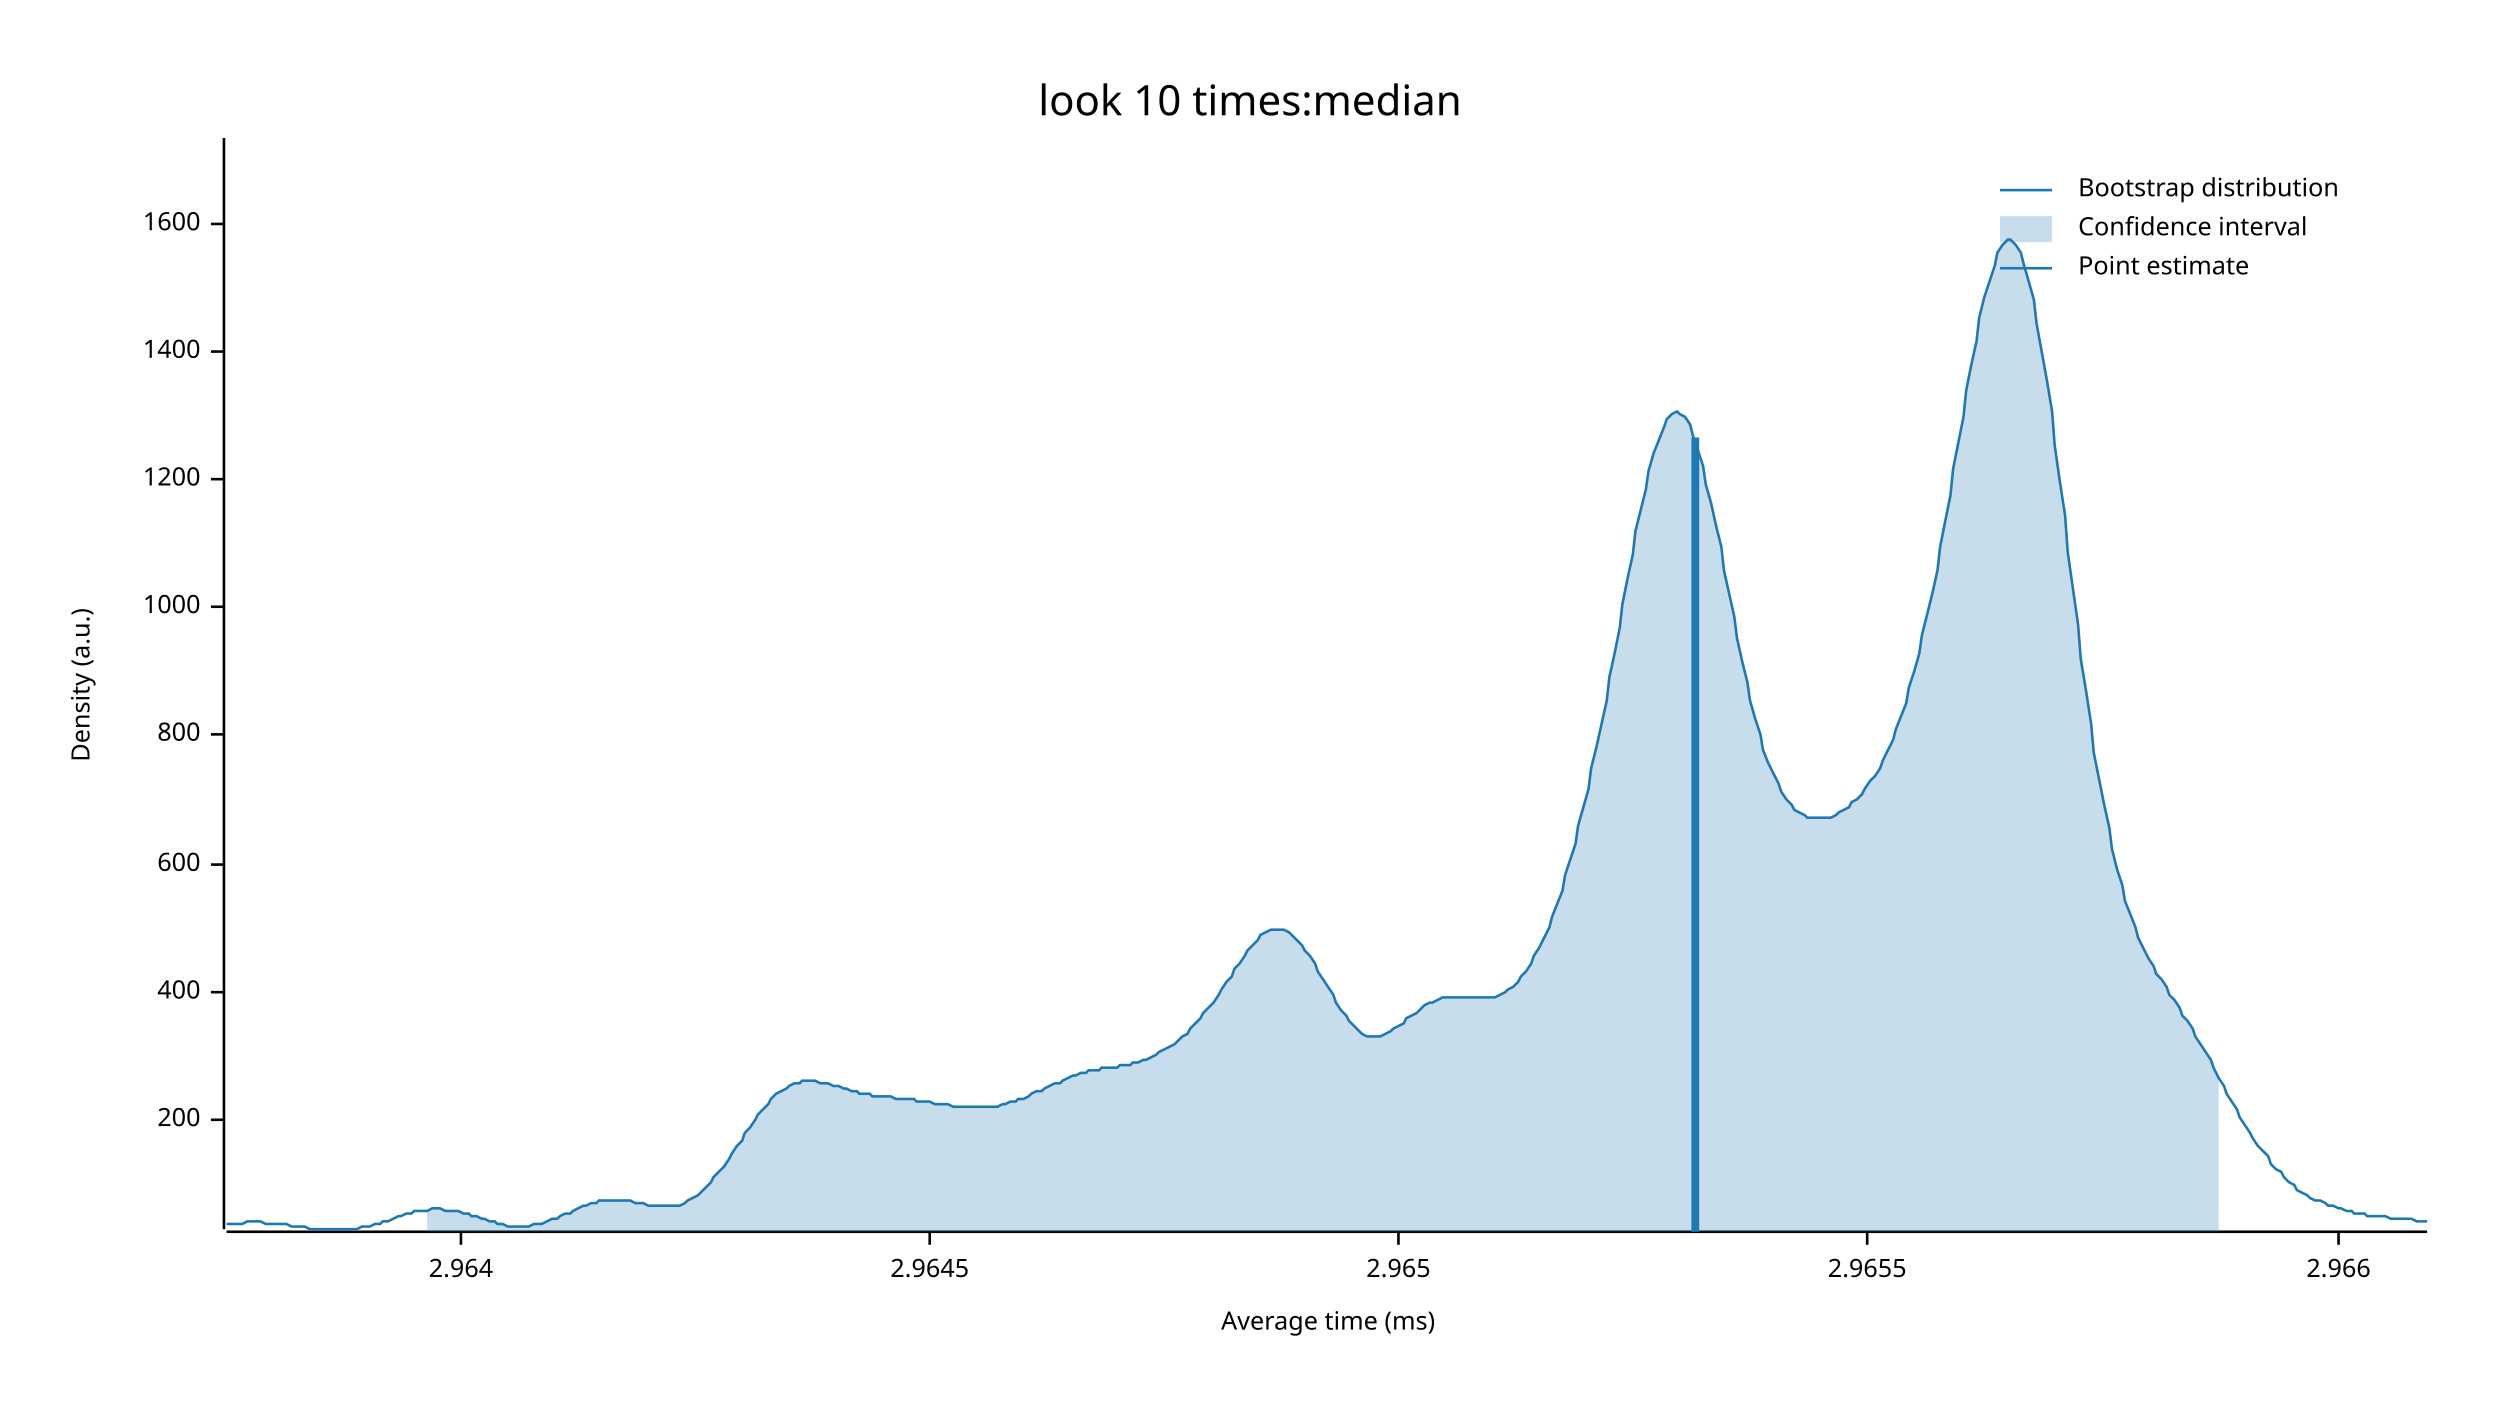
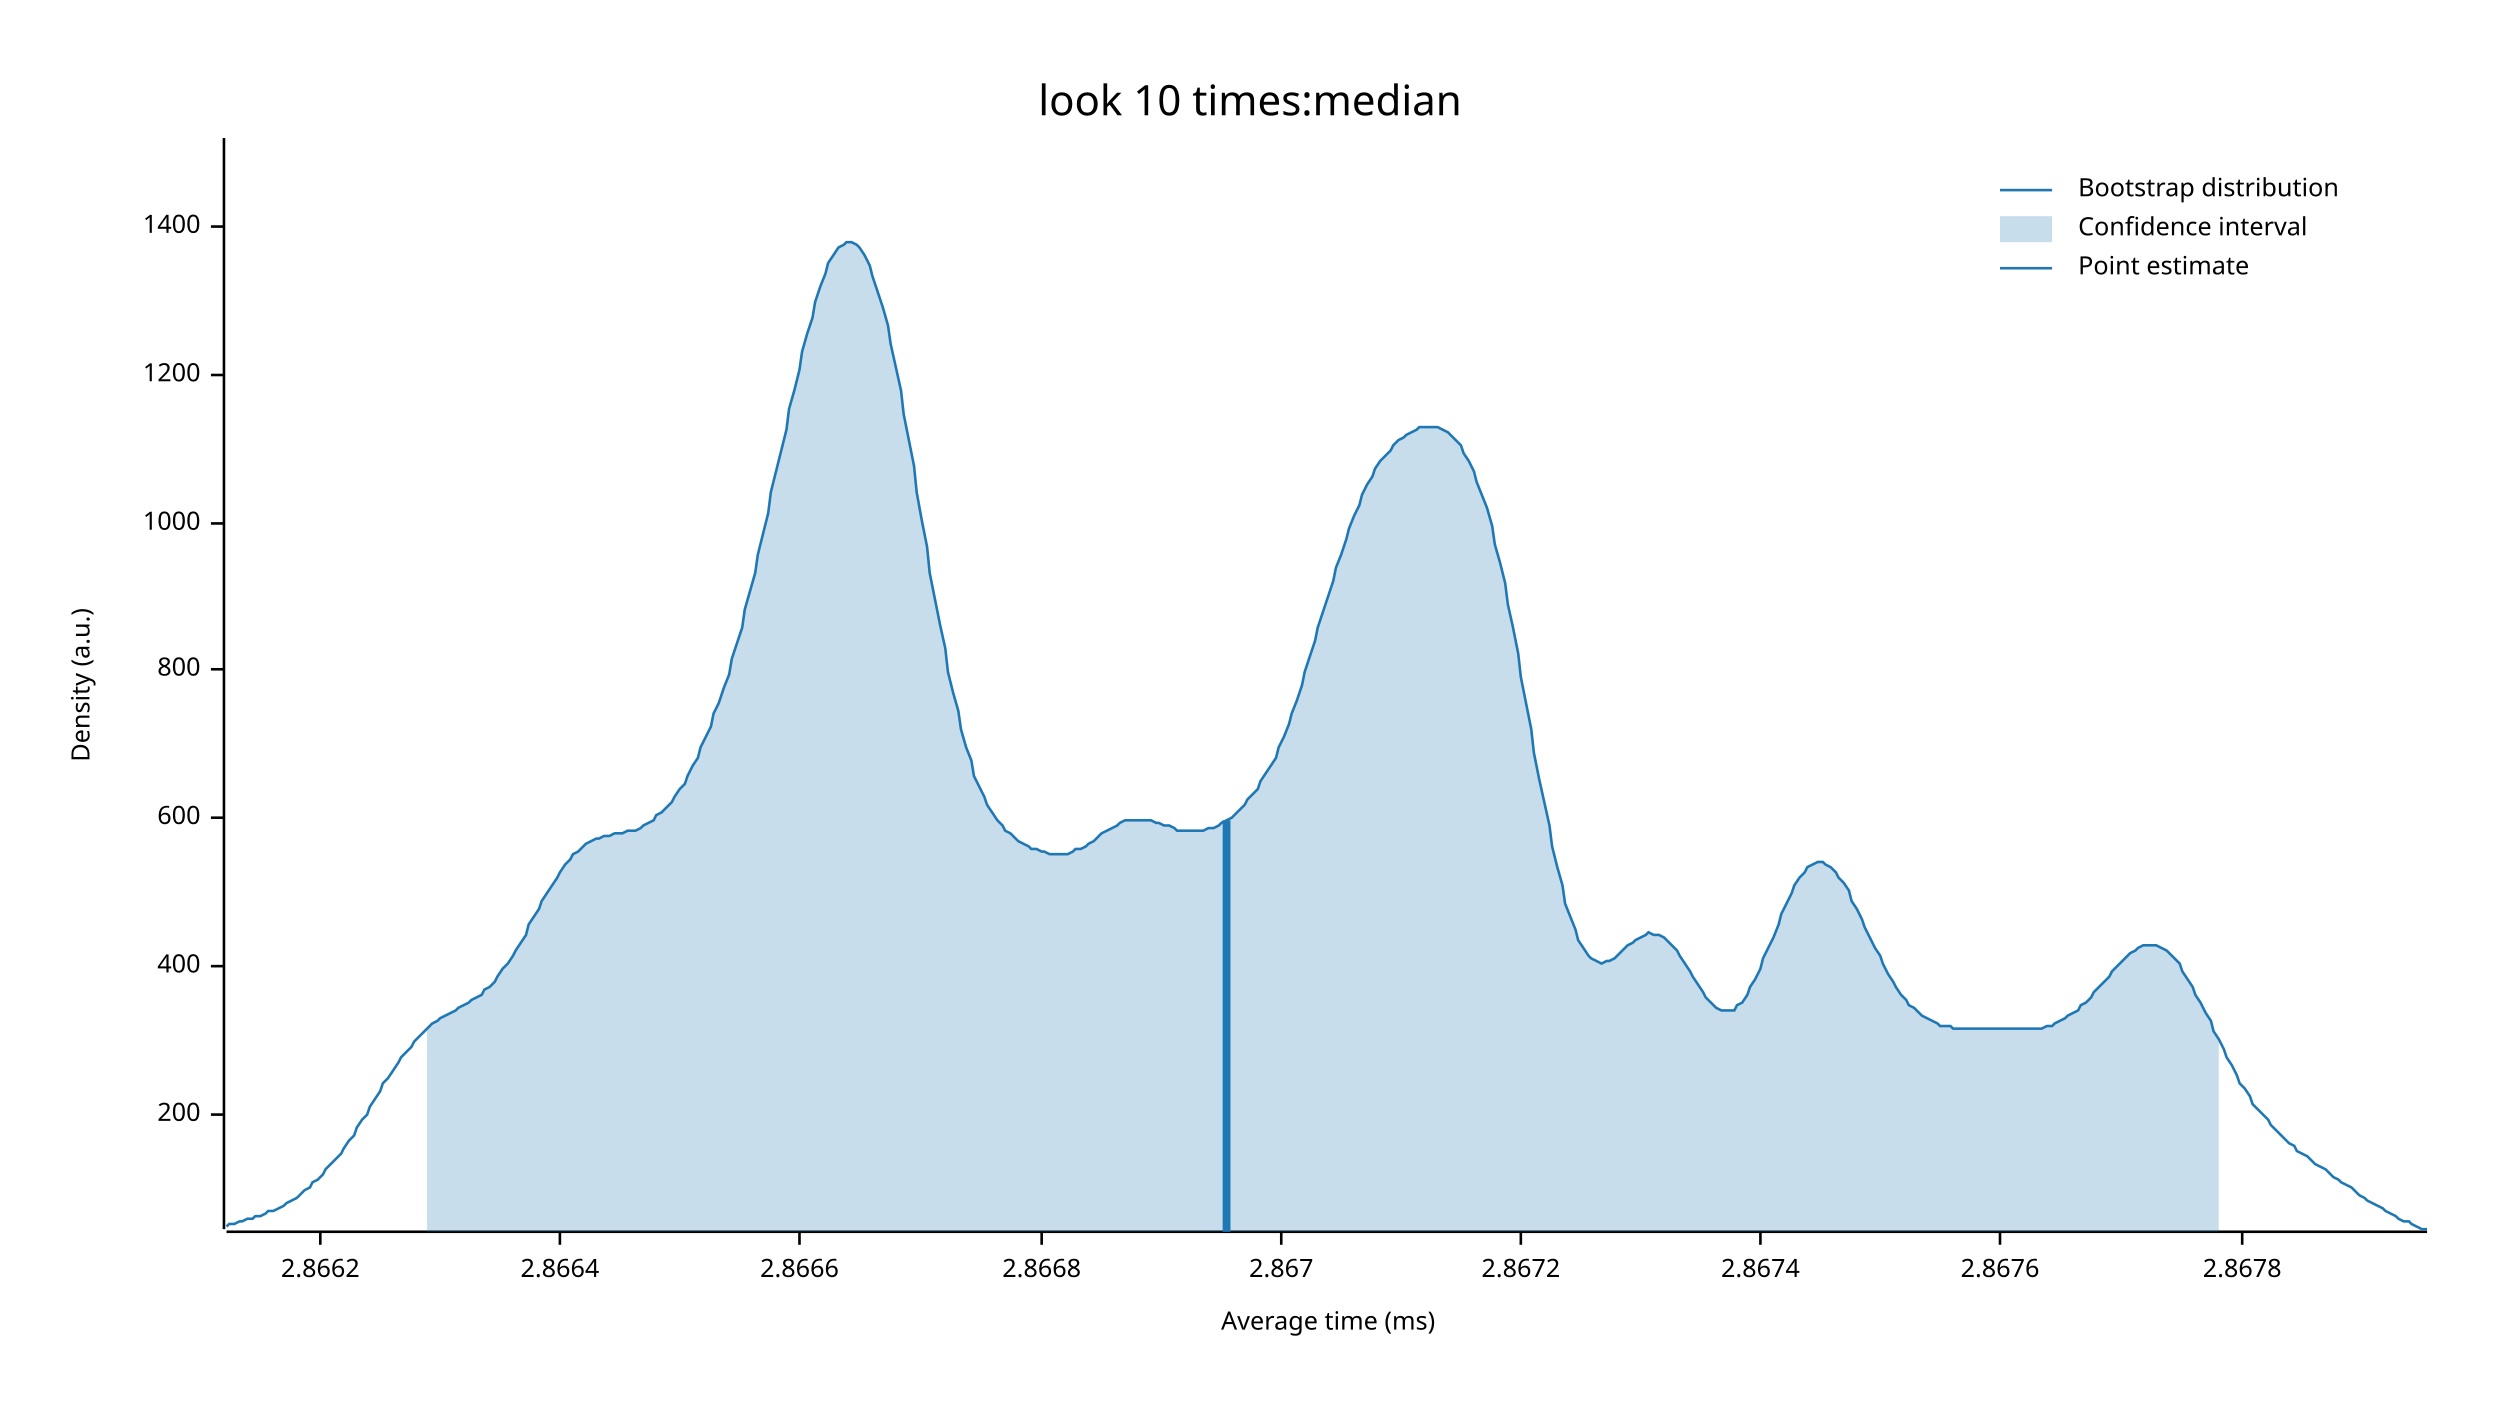
<svg xmlns="http://www.w3.org/2000/svg" width="960" height="540" viewBox="0 0 960 540">
  <text x="480" y="32" dy="0.76em" text-anchor="middle" font-family="sans-serif" font-size="16.129" opacity="1" fill="#000000">
look 10 times:median
</text>
  <text x="27" y="263" dy="0.76em" text-anchor="middle" font-family="sans-serif" font-size="9.677" opacity="1" fill="#000000" transform="rotate(270, 27, 263)">
Density (a.u.)
</text>
  <text x="510" y="513" dy="-0.5ex" text-anchor="middle" font-family="sans-serif" font-size="9.677" opacity="1" fill="#000000">
Average time (ms)
</text>
  <polyline fill="none" opacity="1" stroke="#000000" stroke-width="1" points="86,53 86,472 " />
-   <text x="77" y="430" dy="0.5ex" text-anchor="end" font-family="sans-serif" font-size="9.677" opacity="1" fill="#000000">
+   <text x="77" y="428" dy="0.5ex" text-anchor="end" font-family="sans-serif" font-size="9.677" opacity="1" fill="#000000">
200
</text>
-   <polyline fill="none" opacity="1" stroke="#000000" stroke-width="1" points="81,430 86,430 " />
-   <text x="77" y="381" dy="0.5ex" text-anchor="end" font-family="sans-serif" font-size="9.677" opacity="1" fill="#000000">
+   <polyline fill="none" opacity="1" stroke="#000000" stroke-width="1" points="81,428 86,428 " />
+   <text x="77" y="371" dy="0.5ex" text-anchor="end" font-family="sans-serif" font-size="9.677" opacity="1" fill="#000000">
400
</text>
-   <polyline fill="none" opacity="1" stroke="#000000" stroke-width="1" points="81,381 86,381 " />
-   <text x="77" y="332" dy="0.5ex" text-anchor="end" font-family="sans-serif" font-size="9.677" opacity="1" fill="#000000">
+   <polyline fill="none" opacity="1" stroke="#000000" stroke-width="1" points="81,371 86,371 " />
+   <text x="77" y="314" dy="0.5ex" text-anchor="end" font-family="sans-serif" font-size="9.677" opacity="1" fill="#000000">
600
</text>
-   <polyline fill="none" opacity="1" stroke="#000000" stroke-width="1" points="81,332 86,332 " />
-   <text x="77" y="282" dy="0.5ex" text-anchor="end" font-family="sans-serif" font-size="9.677" opacity="1" fill="#000000">
+   <polyline fill="none" opacity="1" stroke="#000000" stroke-width="1" points="81,314 86,314 " />
+   <text x="77" y="257" dy="0.5ex" text-anchor="end" font-family="sans-serif" font-size="9.677" opacity="1" fill="#000000">
800
</text>
-   <polyline fill="none" opacity="1" stroke="#000000" stroke-width="1" points="81,282 86,282 " />
-   <text x="77" y="233" dy="0.5ex" text-anchor="end" font-family="sans-serif" font-size="9.677" opacity="1" fill="#000000">
+   <polyline fill="none" opacity="1" stroke="#000000" stroke-width="1" points="81,257 86,257 " />
+   <text x="77" y="201" dy="0.5ex" text-anchor="end" font-family="sans-serif" font-size="9.677" opacity="1" fill="#000000">
1000
</text>
-   <polyline fill="none" opacity="1" stroke="#000000" stroke-width="1" points="81,233 86,233 " />
-   <text x="77" y="184" dy="0.5ex" text-anchor="end" font-family="sans-serif" font-size="9.677" opacity="1" fill="#000000">
+   <polyline fill="none" opacity="1" stroke="#000000" stroke-width="1" points="81,201 86,201 " />
+   <text x="77" y="144" dy="0.5ex" text-anchor="end" font-family="sans-serif" font-size="9.677" opacity="1" fill="#000000">
1200
</text>
-   <polyline fill="none" opacity="1" stroke="#000000" stroke-width="1" points="81,184 86,184 " />
-   <text x="77" y="135" dy="0.5ex" text-anchor="end" font-family="sans-serif" font-size="9.677" opacity="1" fill="#000000">
+   <polyline fill="none" opacity="1" stroke="#000000" stroke-width="1" points="81,144 86,144 " />
+   <text x="77" y="87" dy="0.5ex" text-anchor="end" font-family="sans-serif" font-size="9.677" opacity="1" fill="#000000">
1400
</text>
-   <polyline fill="none" opacity="1" stroke="#000000" stroke-width="1" points="81,135 86,135 " />
-   <text x="77" y="86" dy="0.5ex" text-anchor="end" font-family="sans-serif" font-size="9.677" opacity="1" fill="#000000">
- 1600
+   <polyline fill="none" opacity="1" stroke="#000000" stroke-width="1" points="81,87 86,87 " />
+   <polyline fill="none" opacity="1" stroke="#000000" stroke-width="1" points="87,473 932,473 " />
+   <text x="123" y="483" dy="0.76em" text-anchor="middle" font-family="sans-serif" font-size="9.677" opacity="1" fill="#000000">
+ 2.8662
</text>
-   <polyline fill="none" opacity="1" stroke="#000000" stroke-width="1" points="81,86 86,86 " />
-   <polyline fill="none" opacity="1" stroke="#000000" stroke-width="1" points="87,473 932,473 " />
-   <text x="177" y="483" dy="0.76em" text-anchor="middle" font-family="sans-serif" font-size="9.677" opacity="1" fill="#000000">
- 2.964
+   <polyline fill="none" opacity="1" stroke="#000000" stroke-width="1" points="123,473 123,478 " />
+   <text x="215" y="483" dy="0.76em" text-anchor="middle" font-family="sans-serif" font-size="9.677" opacity="1" fill="#000000">
+ 2.8664
</text>
-   <polyline fill="none" opacity="1" stroke="#000000" stroke-width="1" points="177,473 177,478 " />
-   <text x="357" y="483" dy="0.76em" text-anchor="middle" font-family="sans-serif" font-size="9.677" opacity="1" fill="#000000">
- 2.9645
+   <polyline fill="none" opacity="1" stroke="#000000" stroke-width="1" points="215,473 215,478 " />
+   <text x="307" y="483" dy="0.76em" text-anchor="middle" font-family="sans-serif" font-size="9.677" opacity="1" fill="#000000">
+ 2.8666
</text>
-   <polyline fill="none" opacity="1" stroke="#000000" stroke-width="1" points="357,473 357,478 " />
-   <text x="537" y="483" dy="0.76em" text-anchor="middle" font-family="sans-serif" font-size="9.677" opacity="1" fill="#000000">
- 2.965
+   <polyline fill="none" opacity="1" stroke="#000000" stroke-width="1" points="307,473 307,478 " />
+   <text x="400" y="483" dy="0.76em" text-anchor="middle" font-family="sans-serif" font-size="9.677" opacity="1" fill="#000000">
+ 2.8668
</text>
-   <polyline fill="none" opacity="1" stroke="#000000" stroke-width="1" points="537,473 537,478 " />
-   <text x="717" y="483" dy="0.76em" text-anchor="middle" font-family="sans-serif" font-size="9.677" opacity="1" fill="#000000">
- 2.9655
+   <polyline fill="none" opacity="1" stroke="#000000" stroke-width="1" points="400,473 400,478 " />
+   <text x="492" y="483" dy="0.76em" text-anchor="middle" font-family="sans-serif" font-size="9.677" opacity="1" fill="#000000">
+ 2.867
</text>
-   <polyline fill="none" opacity="1" stroke="#000000" stroke-width="1" points="717,473 717,478 " />
-   <text x="898" y="483" dy="0.76em" text-anchor="middle" font-family="sans-serif" font-size="9.677" opacity="1" fill="#000000">
- 2.966
+   <polyline fill="none" opacity="1" stroke="#000000" stroke-width="1" points="492,473 492,478 " />
+   <text x="584" y="483" dy="0.76em" text-anchor="middle" font-family="sans-serif" font-size="9.677" opacity="1" fill="#000000">
+ 2.8672
</text>
-   <polyline fill="none" opacity="1" stroke="#000000" stroke-width="1" points="898,473 898,478 " />
-   <polyline fill="none" opacity="1" stroke="#1F78B4" stroke-width="1" points="87,470 88,470 90,470 92,470 93,470 95,469 97,469 98,469 100,469 102,470 103,470 105,470 107,470 109,470 110,470 112,471 114,471 115,471 117,471 119,472 120,472 122,472 124,472 125,472 127,472 129,472 131,472 132,472 134,472 136,472 137,472 139,471 141,471 142,471 144,470 146,470 147,469 149,469 151,468 153,467 154,467 156,466 158,466 159,465 161,465 163,465 164,465 166,464 168,464 169,464 171,465 173,465 175,465 176,465 178,466 180,466 181,467 183,467 185,468 186,468 188,469 190,469 191,470 193,470 195,471 197,471 198,471 200,471 202,471 203,471 205,470 207,470 208,470 210,469 212,468 214,468 215,467 217,466 219,466 220,465 222,464 224,463 225,463 227,462 229,462 230,461 232,461 234,461 236,461 237,461 239,461 241,461 242,461 244,462 246,462 247,462 249,463 251,463 252,463 254,463 256,463 258,463 259,463 261,463 263,462 264,461 266,460 268,459 269,458 271,456 273,454 274,452 276,450 278,448 280,445 281,443 283,440 285,438 286,435 288,433 290,430 291,428 293,426 295,424 296,422 298,420 300,419 302,418 303,417 305,416 307,416 308,415 310,415 312,415 313,415 315,416 317,416 318,416 320,417 322,417 324,418 325,418 327,419 329,419 330,420 332,420 334,420 335,421 337,421 339,421 341,421 342,421 344,422 346,422 347,422 349,422 351,422 352,423 354,423 356,423 357,423 359,424 361,424 363,424 364,424 366,425 368,425 369,425 371,425 373,425 374,425 376,425 378,425 379,425 381,425 383,425 385,424 386,424 388,423 390,423 391,422 393,422 395,421 396,420 398,419 400,419 401,418 403,417 405,416 407,416 408,415 410,414 412,413 413,413 415,412 417,412 418,411 420,411 422,411 423,410 425,410 427,410 429,410 430,409 432,409 434,409 435,408 437,408 439,407 440,407 442,406 444,405 445,404 447,403 449,402 451,401 452,400 454,398 456,397 457,395 459,393 461,391 462,389 464,387 466,385 468,382 469,380 471,377 473,375 474,372 476,370 478,367 479,365 481,363 483,361 484,359 486,358 488,357 490,357 491,357 493,357 495,358 496,359 498,361 500,363 501,365 503,367 505,370 506,373 508,376 510,379 512,382 513,385 515,388 517,390 518,392 520,394 522,396 523,397 525,398 527,398 528,398 530,398 532,397 534,396 535,395 537,394 539,393 540,391 542,390 544,389 545,388 547,386 549,385 550,385 552,384 554,383 556,383 557,383 559,383 561,383 562,383 564,383 566,383 567,383 569,383 571,383 573,383 574,383 576,382 578,381 579,380 581,379 583,377 584,375 586,373 588,370 589,367 591,364 593,360 595,356 596,352 598,347 600,342 601,336 603,330 605,324 606,317 608,310 610,303 611,295 613,287 615,278 617,269 618,260 620,251 622,241 623,232 625,222 627,213 628,204 630,196 632,188 633,181 635,174 637,169 639,164 640,161 642,159 644,158 645,159 647,160 649,163 650,167 652,173 654,179 655,186 657,193 659,202 661,210 662,219 664,228 666,237 667,245 669,254 671,262 672,269 674,276 676,282 677,288 679,293 681,297 683,301 684,304 686,307 688,309 689,311 691,312 693,313 694,314 696,314 698,314 700,314 701,314 703,314 705,313 706,312 708,311 710,310 711,308 713,307 715,305 716,303 718,300 720,298 722,295 723,292 725,288 727,284 728,280 730,275 732,270 733,264 735,258 737,251 738,244 740,236 742,228 744,219 745,210 747,200 749,190 750,180 752,170 754,160 755,150 757,140 759,131 760,122 762,114 764,108 766,102 767,97 769,94 771,92 772,92 774,94 776,97 777,101 779,108 781,115 782,124 784,135 786,146 788,158 789,171 791,185 793,198 794,212 796,226 798,240 799,253 801,265 803,278 804,289 806,299 808,309 810,318 811,326 813,334 815,340 816,346 818,351 820,356 821,360 823,364 825,368 827,371 828,374 830,376 832,379 833,382 835,384 837,387 838,390 840,392 842,395 843,398 845,401 847,404 849,407 850,410 852,414 854,417 855,420 857,423 859,426 860,429 862,432 864,435 865,437 867,440 869,442 871,444 872,447 874,449 876,450 877,452 879,454 881,455 882,457 884,458 886,459 887,460 889,461 891,461 893,462 894,463 896,463 898,464 899,464 901,465 903,465 904,466 906,466 908,466 909,467 911,467 913,467 915,467 916,467 918,468 920,468 921,468 923,468 925,468 926,468 928,469 930,469 932,469 " />
-   <polygon opacity="0.25" fill="#1F78B4" points="164,465 166,464 168,464 169,464 171,465 173,465 175,465 176,465 178,466 180,466 181,467 183,467 185,468 186,468 188,469 190,469 191,470 193,470 195,471 197,471 198,471 200,471 202,471 203,471 205,470 207,470 208,470 210,469 212,468 214,468 215,467 217,466 219,466 220,465 222,464 224,463 225,463 227,462 229,462 230,461 232,461 234,461 236,461 237,461 239,461 241,461 242,461 244,462 246,462 247,462 249,463 251,463 252,463 254,463 256,463 258,463 259,463 261,463 263,462 264,461 266,460 268,459 269,458 271,456 273,454 274,452 276,450 278,448 280,445 281,443 283,440 285,438 286,435 288,433 290,430 291,428 293,426 295,424 296,422 298,420 300,419 302,418 303,417 305,416 307,416 308,415 310,415 312,415 313,415 315,416 317,416 318,416 320,417 322,417 324,418 325,418 327,419 329,419 330,420 332,420 334,420 335,421 337,421 339,421 341,421 342,421 344,422 346,422 347,422 349,422 351,422 352,423 354,423 356,423 357,423 359,424 361,424 363,424 364,424 366,425 368,425 369,425 371,425 373,425 374,425 376,425 378,425 379,425 381,425 383,425 385,424 386,424 388,423 390,423 391,422 393,422 395,421 396,420 398,419 400,419 401,418 403,417 405,416 407,416 408,415 410,414 412,413 413,413 415,412 417,412 418,411 420,411 422,411 423,410 425,410 427,410 429,410 430,409 432,409 434,409 435,408 437,408 439,407 440,407 442,406 444,405 445,404 447,403 449,402 451,401 452,400 454,398 456,397 457,395 459,393 461,391 462,389 464,387 466,385 468,382 469,380 471,377 473,375 474,372 476,370 478,367 479,365 481,363 483,361 484,359 486,358 488,357 490,357 491,357 493,357 495,358 496,359 498,361 500,363 501,365 503,367 505,370 506,373 508,376 510,379 512,382 513,385 515,388 517,390 518,392 520,394 522,396 523,397 525,398 527,398 528,398 530,398 532,397 534,396 535,395 537,394 539,393 540,391 542,390 544,389 545,388 547,386 549,385 550,385 552,384 554,383 556,383 557,383 559,383 561,383 562,383 564,383 566,383 567,383 569,383 571,383 573,383 574,383 576,382 578,381 579,380 581,379 583,377 584,375 586,373 588,370 589,367 591,364 593,360 595,356 596,352 598,347 600,342 601,336 603,330 605,324 606,317 608,310 610,303 611,295 613,287 615,278 617,269 618,260 620,251 622,241 623,232 625,222 627,213 628,204 630,196 632,188 633,181 635,174 637,169 639,164 640,161 642,159 644,158 645,159 647,160 649,163 650,167 652,173 654,179 655,186 657,193 659,202 661,210 662,219 664,228 666,237 667,245 669,254 671,262 672,269 674,276 676,282 677,288 679,293 681,297 683,301 684,304 686,307 688,309 689,311 691,312 693,313 694,314 696,314 698,314 700,314 701,314 703,314 705,313 706,312 708,311 710,310 711,308 713,307 715,305 716,303 718,300 720,298 722,295 723,292 725,288 727,284 728,280 730,275 732,270 733,264 735,258 737,251 738,244 740,236 742,228 744,219 745,210 747,200 749,190 750,180 752,170 754,160 755,150 757,140 759,131 760,122 762,114 764,108 766,102 767,97 769,94 771,92 772,92 774,94 776,97 777,101 779,108 781,115 782,124 784,135 786,146 788,158 789,171 791,185 793,198 794,212 796,226 798,240 799,253 801,265 803,278 804,289 806,299 808,309 810,318 811,326 813,334 815,340 816,346 818,351 820,356 821,360 823,364 825,368 827,371 828,374 830,376 832,379 833,382 835,384 837,387 838,390 840,392 842,395 843,398 845,401 847,404 849,407 850,410 852,414 852,473 164,473 " />
-   <polyline fill="none" opacity="1" stroke="#1F78B4" stroke-width="3" points="651,473 651,168 " />
+   <polyline fill="none" opacity="1" stroke="#000000" stroke-width="1" points="584,473 584,478 " />
+   <text x="676" y="483" dy="0.76em" text-anchor="middle" font-family="sans-serif" font-size="9.677" opacity="1" fill="#000000">
+ 2.8674
+ </text>
+   <polyline fill="none" opacity="1" stroke="#000000" stroke-width="1" points="676,473 676,478 " />
+   <text x="768" y="483" dy="0.76em" text-anchor="middle" font-family="sans-serif" font-size="9.677" opacity="1" fill="#000000">
+ 2.8676
+ </text>
+   <polyline fill="none" opacity="1" stroke="#000000" stroke-width="1" points="768,473 768,478 " />
+   <text x="861" y="483" dy="0.76em" text-anchor="middle" font-family="sans-serif" font-size="9.677" opacity="1" fill="#000000">
+ 2.8678
+ </text>
+   <polyline fill="none" opacity="1" stroke="#000000" stroke-width="1" points="861,473 861,478 " />
+   <polyline fill="none" opacity="1" stroke="#1F78B4" stroke-width="1" points="87,471 88,470 90,470 92,469 93,469 95,468 97,468 98,467 100,467 102,466 103,465 105,465 107,464 109,463 110,462 112,461 114,460 115,459 117,457 119,456 120,454 122,453 124,451 125,449 127,447 129,445 131,443 132,441 134,438 136,436 137,433 139,430 141,428 142,425 144,422 146,419 147,416 149,414 151,411 153,408 154,406 156,404 158,402 159,400 161,398 163,396 164,395 166,393 168,392 169,391 171,390 173,389 175,388 176,387 178,386 180,385 181,384 183,383 185,382 186,380 188,379 190,377 191,375 193,372 195,370 197,367 198,365 200,362 202,359 203,355 205,352 207,349 208,346 210,343 212,340 214,337 215,335 217,332 219,330 220,328 222,327 224,325 225,324 227,323 229,322 230,322 232,321 234,321 236,320 237,320 239,320 241,319 242,319 244,319 246,318 247,317 249,316 251,315 252,313 254,312 256,310 258,308 259,306 261,303 263,301 264,298 266,294 268,291 269,287 271,283 273,279 274,274 276,270 278,264 280,259 281,253 283,247 285,241 286,234 288,227 290,220 291,213 293,205 295,197 296,189 298,181 300,173 302,165 303,157 305,150 307,142 308,135 310,128 312,122 313,116 315,110 317,105 318,101 320,98 322,95 324,94 325,93 327,93 329,94 330,95 332,98 334,102 335,106 337,112 339,118 341,125 342,132 344,141 346,150 347,159 349,169 351,179 352,189 354,200 356,210 357,220 359,230 361,240 363,249 364,258 366,266 368,273 369,280 371,287 373,292 374,298 376,302 378,306 379,309 381,312 383,315 385,317 386,319 388,320 390,322 391,323 393,324 395,325 396,326 398,326 400,327 401,327 403,328 405,328 407,328 408,328 410,328 412,327 413,326 415,326 417,325 418,324 420,323 422,321 423,320 425,319 427,318 429,317 430,316 432,315 434,315 435,315 437,315 439,315 440,315 442,315 444,316 445,316 447,317 449,317 451,318 452,319 454,319 456,319 457,319 459,319 461,319 462,319 464,318 466,318 468,317 469,316 471,315 473,314 474,313 476,311 478,309 479,307 481,305 483,303 484,300 486,297 488,294 490,291 491,287 493,283 495,278 496,274 498,269 500,263 501,258 503,252 505,246 506,241 508,235 510,229 512,223 513,218 515,213 517,207 518,203 520,198 522,194 523,190 525,186 527,183 528,180 530,177 532,175 534,173 535,171 537,169 539,168 540,167 542,166 544,165 545,164 547,164 549,164 550,164 552,164 554,165 556,166 557,167 559,169 561,171 562,174 564,177 566,181 567,185 569,190 571,195 573,202 574,209 576,216 578,224 579,232 581,241 583,251 584,260 586,270 588,280 589,289 591,299 593,308 595,317 596,325 598,333 600,340 601,347 603,352 605,357 606,361 608,364 610,367 611,368 613,369 615,370 617,369 618,369 620,368 622,366 623,365 625,363 627,362 628,361 630,360 632,359 633,358 635,359 637,359 639,360 640,361 642,363 644,365 645,367 647,370 649,373 650,375 652,378 654,381 655,383 657,385 659,387 661,388 662,388 664,388 666,388 667,386 669,385 671,382 672,379 674,376 676,372 677,368 679,364 681,360 683,355 684,351 686,347 688,343 689,340 691,337 693,335 694,333 696,332 698,331 700,331 701,332 703,333 705,335 706,337 708,339 710,342 711,346 713,349 715,353 716,356 718,360 720,364 722,367 723,370 725,374 727,377 728,379 730,382 732,384 733,386 735,387 737,389 738,390 740,391 742,392 744,393 745,394 747,394 749,394 750,395 752,395 754,395 755,395 757,395 759,395 760,395 762,395 764,395 766,395 767,395 769,395 771,395 772,395 774,395 776,395 777,395 779,395 781,395 782,395 784,395 786,394 788,394 789,393 791,392 793,391 794,390 796,389 798,388 799,386 801,385 803,383 804,381 806,379 808,377 810,375 811,373 813,371 815,369 816,368 818,366 820,365 821,364 823,363 825,363 827,363 828,363 830,364 832,365 833,366 835,368 837,370 838,373 840,376 842,379 843,382 845,385 847,389 849,392 850,396 852,399 854,403 855,406 857,409 859,413 860,416 862,418 864,421 865,424 867,426 869,428 871,430 872,432 874,434 876,436 877,437 879,439 881,440 882,442 884,443 886,444 887,445 889,447 891,448 893,449 894,450 896,452 898,453 899,454 901,455 903,456 904,457 906,459 908,460 909,461 911,462 913,463 915,464 916,465 918,466 920,467 921,468 923,469 925,469 926,470 928,471 930,472 932,472 " />
+   <polygon opacity="0.25" fill="#1F78B4" points="164,395 166,393 168,392 169,391 171,390 173,389 175,388 176,387 178,386 180,385 181,384 183,383 185,382 186,380 188,379 190,377 191,375 193,372 195,370 197,367 198,365 200,362 202,359 203,355 205,352 207,349 208,346 210,343 212,340 214,337 215,335 217,332 219,330 220,328 222,327 224,325 225,324 227,323 229,322 230,322 232,321 234,321 236,320 237,320 239,320 241,319 242,319 244,319 246,318 247,317 249,316 251,315 252,313 254,312 256,310 258,308 259,306 261,303 263,301 264,298 266,294 268,291 269,287 271,283 273,279 274,274 276,270 278,264 280,259 281,253 283,247 285,241 286,234 288,227 290,220 291,213 293,205 295,197 296,189 298,181 300,173 302,165 303,157 305,150 307,142 308,135 310,128 312,122 313,116 315,110 317,105 318,101 320,98 322,95 324,94 325,93 327,93 329,94 330,95 332,98 334,102 335,106 337,112 339,118 341,125 342,132 344,141 346,150 347,159 349,169 351,179 352,189 354,200 356,210 357,220 359,230 361,240 363,249 364,258 366,266 368,273 369,280 371,287 373,292 374,298 376,302 378,306 379,309 381,312 383,315 385,317 386,319 388,320 390,322 391,323 393,324 395,325 396,326 398,326 400,327 401,327 403,328 405,328 407,328 408,328 410,328 412,327 413,326 415,326 417,325 418,324 420,323 422,321 423,320 425,319 427,318 429,317 430,316 432,315 434,315 435,315 437,315 439,315 440,315 442,315 444,316 445,316 447,317 449,317 451,318 452,319 454,319 456,319 457,319 459,319 461,319 462,319 464,318 466,318 468,317 469,316 471,315 473,314 474,313 476,311 478,309 479,307 481,305 483,303 484,300 486,297 488,294 490,291 491,287 493,283 495,278 496,274 498,269 500,263 501,258 503,252 505,246 506,241 508,235 510,229 512,223 513,218 515,213 517,207 518,203 520,198 522,194 523,190 525,186 527,183 528,180 530,177 532,175 534,173 535,171 537,169 539,168 540,167 542,166 544,165 545,164 547,164 549,164 550,164 552,164 554,165 556,166 557,167 559,169 561,171 562,174 564,177 566,181 567,185 569,190 571,195 573,202 574,209 576,216 578,224 579,232 581,241 583,251 584,260 586,270 588,280 589,289 591,299 593,308 595,317 596,325 598,333 600,340 601,347 603,352 605,357 606,361 608,364 610,367 611,368 613,369 615,370 617,369 618,369 620,368 622,366 623,365 625,363 627,362 628,361 630,360 632,359 633,358 635,359 637,359 639,360 640,361 642,363 644,365 645,367 647,370 649,373 650,375 652,378 654,381 655,383 657,385 659,387 661,388 662,388 664,388 666,388 667,386 669,385 671,382 672,379 674,376 676,372 677,368 679,364 681,360 683,355 684,351 686,347 688,343 689,340 691,337 693,335 694,333 696,332 698,331 700,331 701,332 703,333 705,335 706,337 708,339 710,342 711,346 713,349 715,353 716,356 718,360 720,364 722,367 723,370 725,374 727,377 728,379 730,382 732,384 733,386 735,387 737,389 738,390 740,391 742,392 744,393 745,394 747,394 749,394 750,395 752,395 754,395 755,395 757,395 759,395 760,395 762,395 764,395 766,395 767,395 769,395 771,395 772,395 774,395 776,395 777,395 779,395 781,395 782,395 784,395 786,394 788,394 789,393 791,392 793,391 794,390 796,389 798,388 799,386 801,385 803,383 804,381 806,379 808,377 810,375 811,373 813,371 815,369 816,368 818,366 820,365 821,364 823,363 825,363 827,363 828,363 830,364 832,365 833,366 835,368 837,370 838,373 840,376 842,379 843,382 845,385 847,389 849,392 850,396 852,399 852,473 164,473 " />
+   <polyline fill="none" opacity="1" stroke="#1F78B4" stroke-width="3" points="471,473 471,315 " />
  <text x="798" y="68" dy="0.76em" text-anchor="start" font-family="sans-serif" font-size="9.677" opacity="1" fill="#000000">
Bootstrap distribution
</text>
  <text x="798" y="83" dy="0.76em" text-anchor="start" font-family="sans-serif" font-size="9.677" opacity="1" fill="#000000">
Confidence interval
</text>
  <text x="798" y="98" dy="0.76em" text-anchor="start" font-family="sans-serif" font-size="9.677" opacity="1" fill="#000000">
Point estimate
</text>
  <polyline fill="none" opacity="1" stroke="#1F78B4" stroke-width="1" points="768,73 788,73 " />
  <rect x="768" y="83" width="20" height="10" opacity="0.25" fill="#1F78B4" stroke="none" />
  <polyline fill="none" opacity="1" stroke="#1F78B4" stroke-width="1" points="768,103 788,103 " />
</svg>
